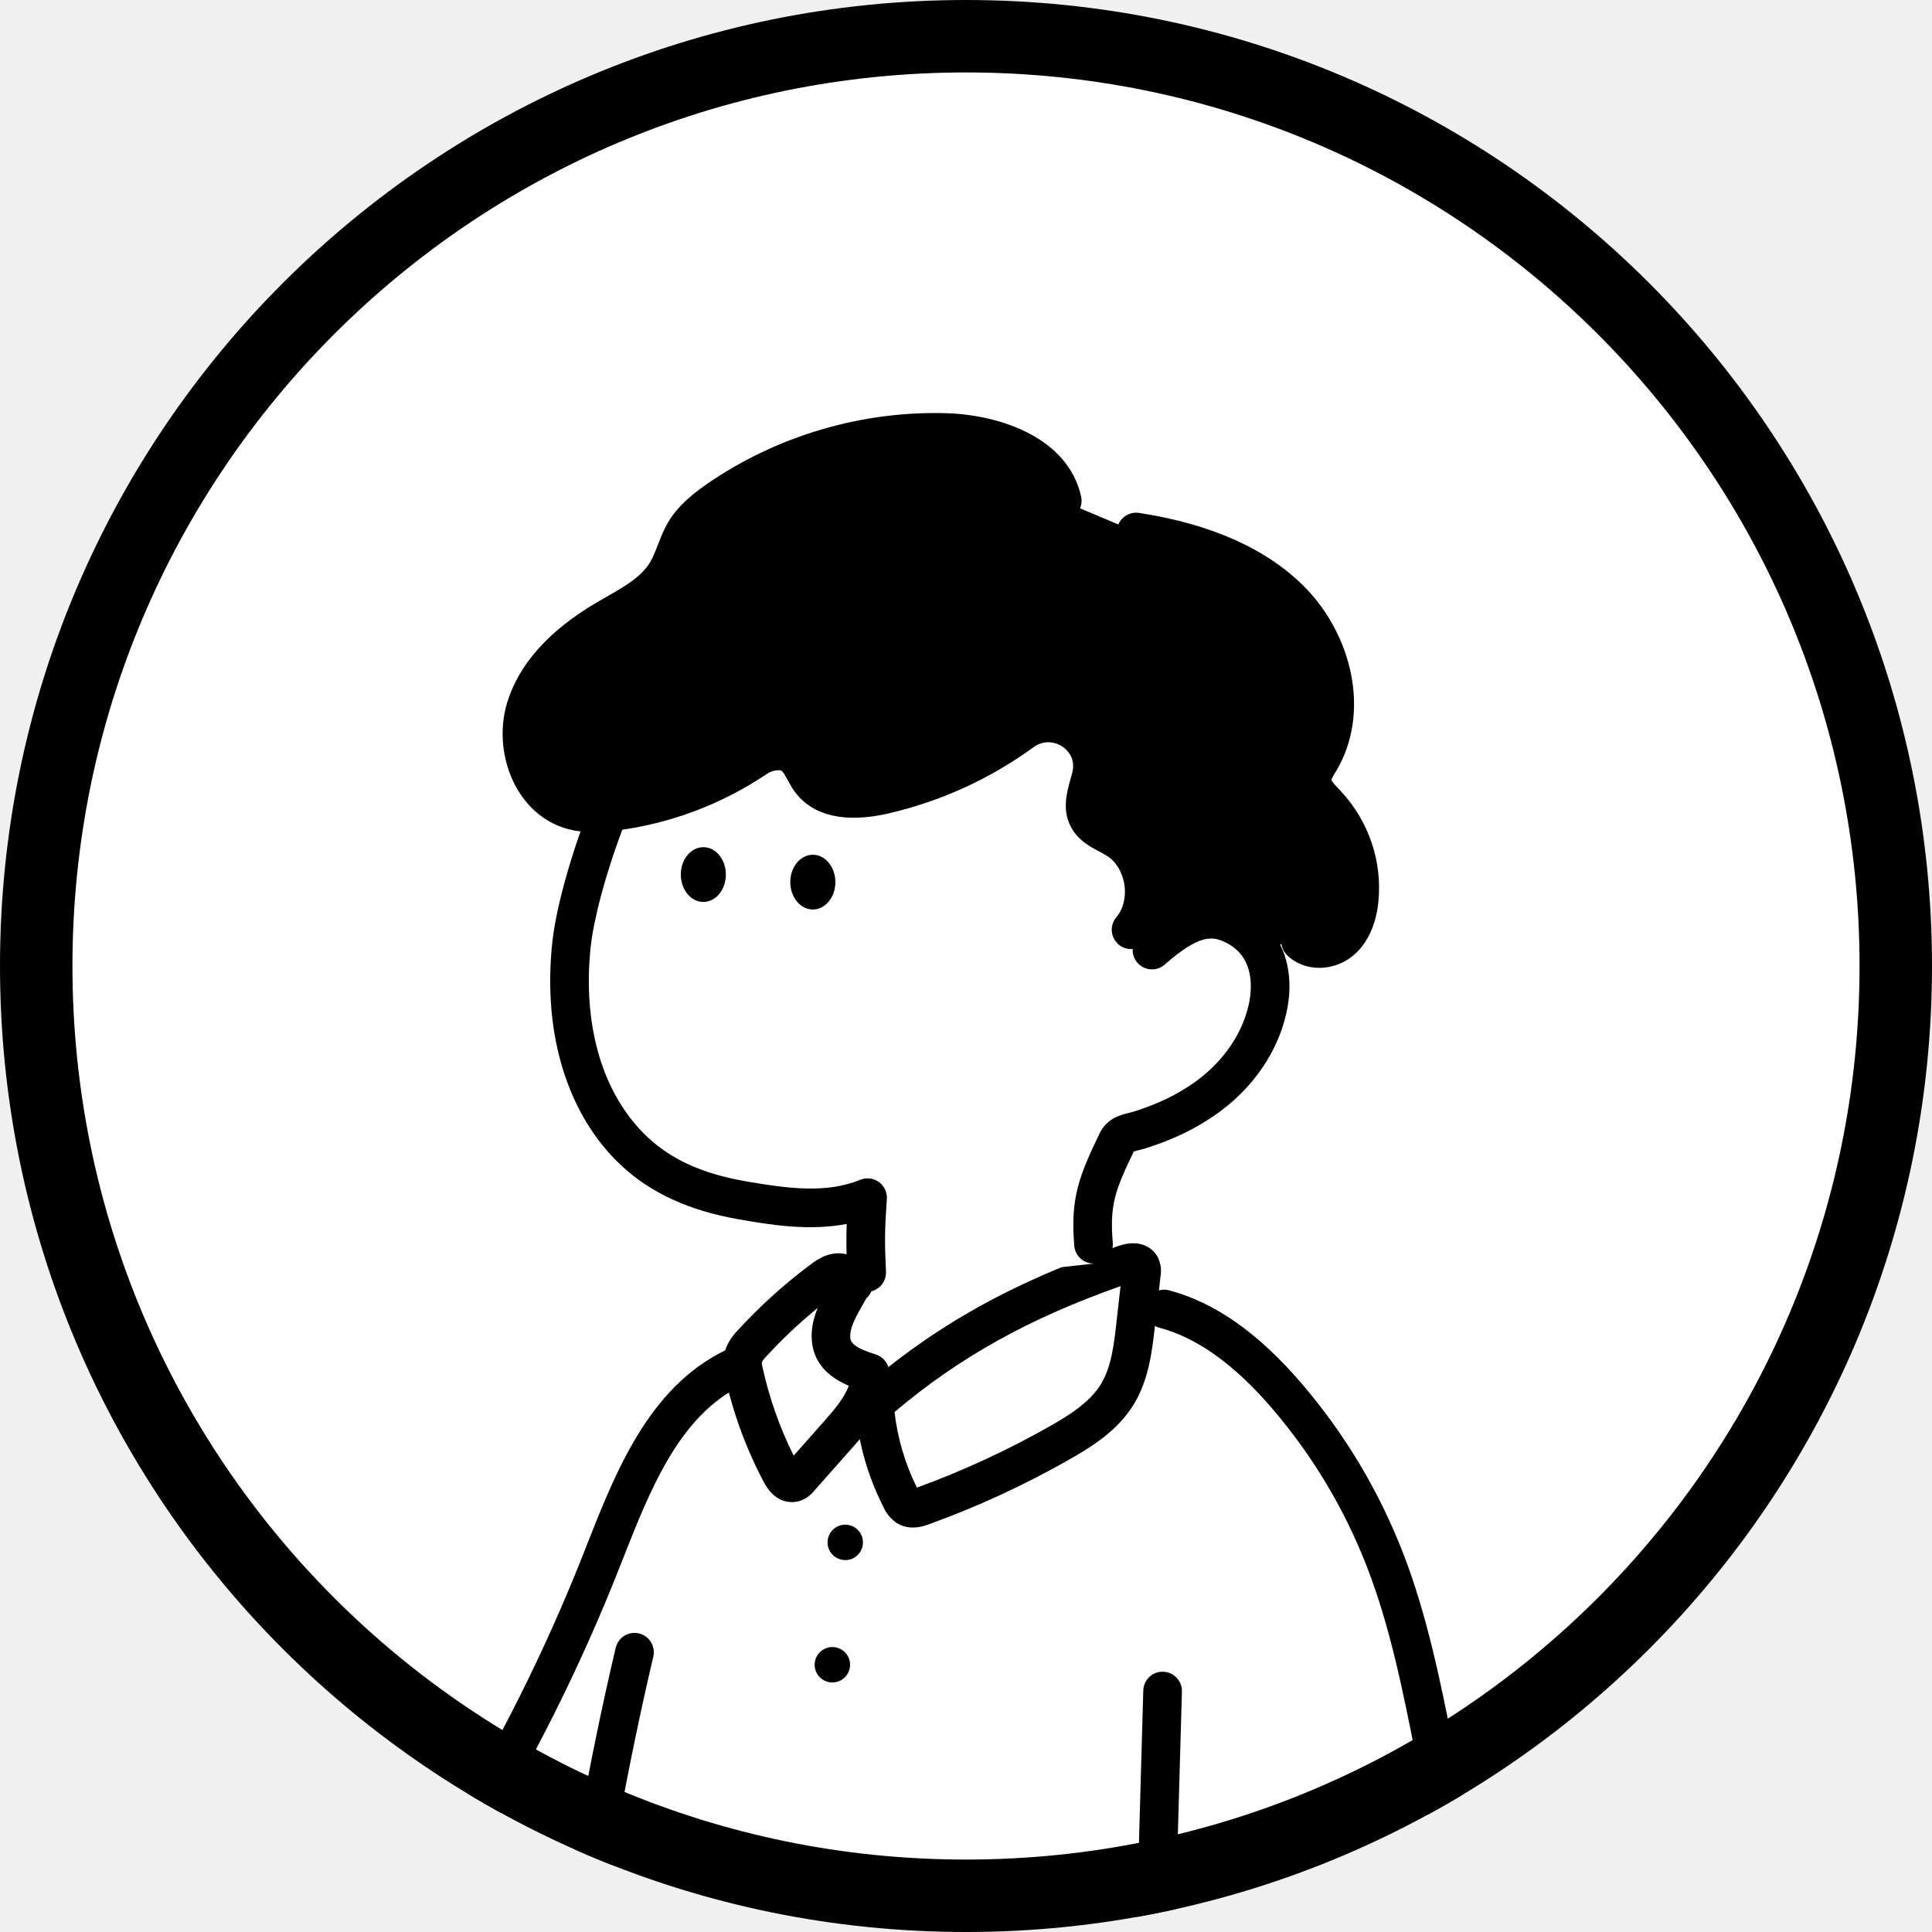
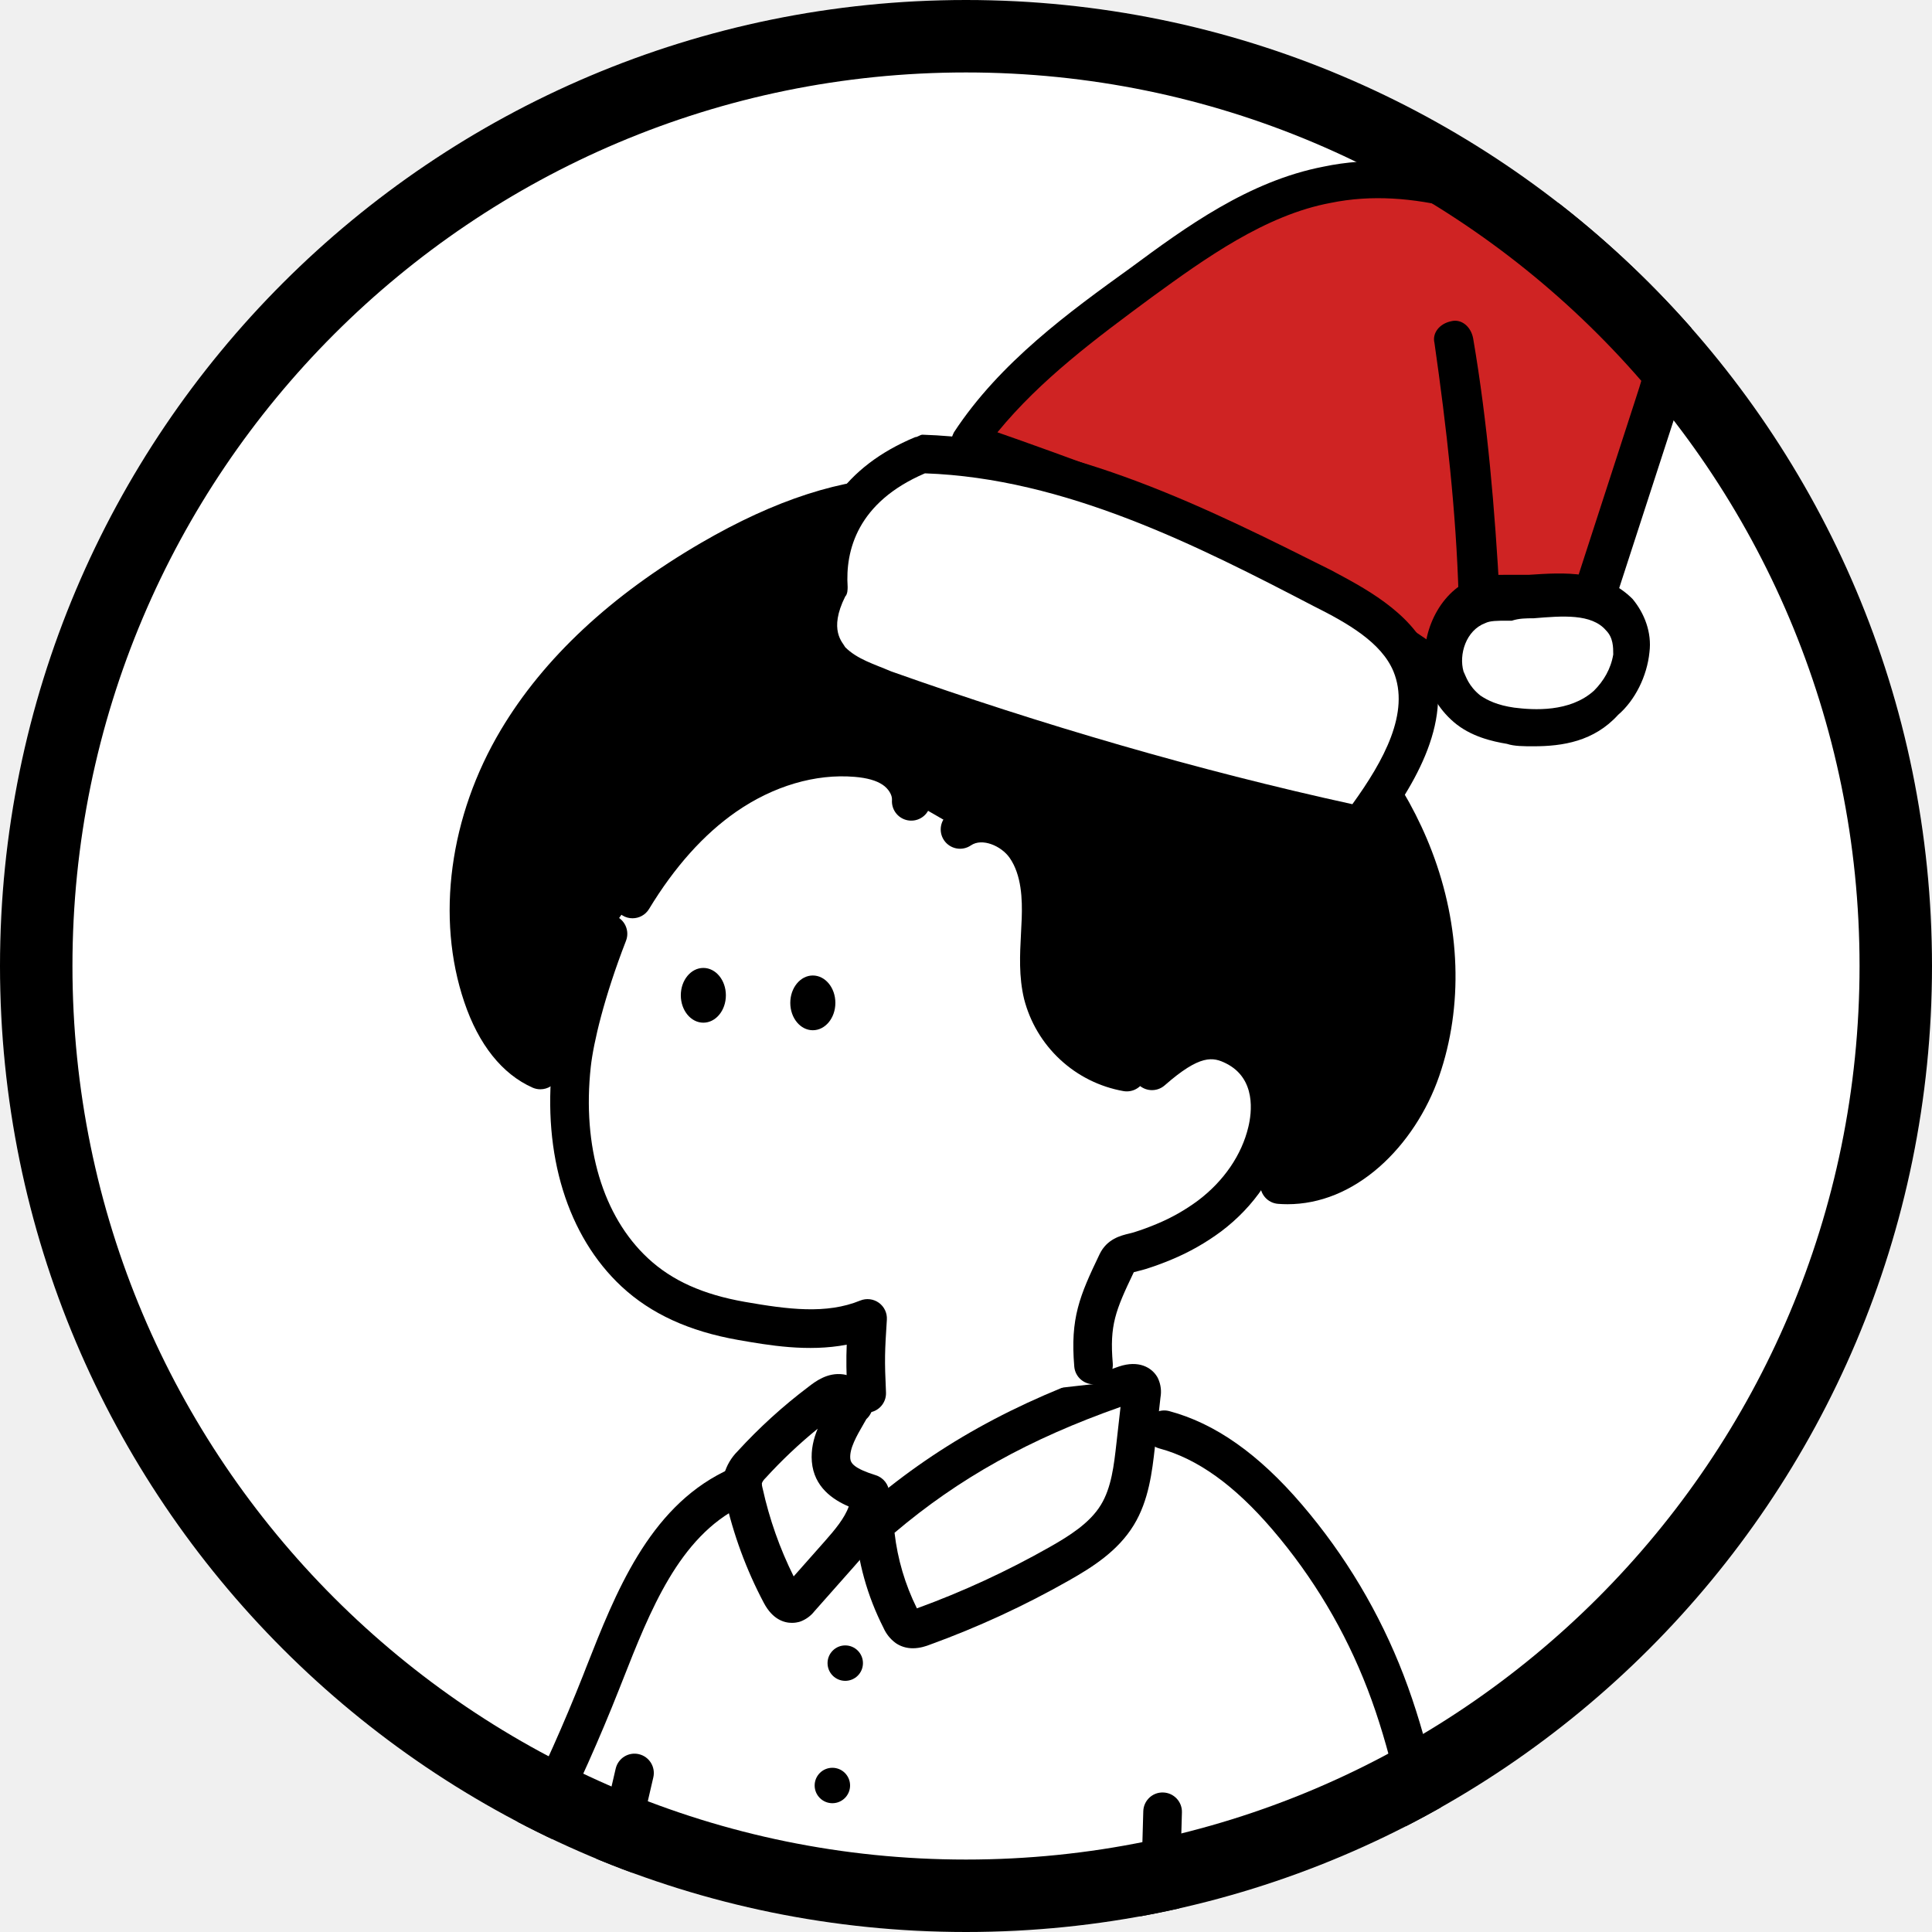
<svg xmlns="http://www.w3.org/2000/svg" width="80" height="80" viewBox="0 0 80 80" fill="none">
-   <mask id="mask0_846_13246" style="mask-type:alpha" maskUnits="userSpaceOnUse" x="0" y="0" width="80" height="80">
+   <mask id="mask0_846_13258" style="mask-type:alpha" maskUnits="userSpaceOnUse" x="0" y="0" width="80" height="80">
    <circle cx="40" cy="40" r="40" fill="white" />
  </mask>
-   <g mask="url(#mask0_846_13246)">
+   <g mask="url(#mask0_846_13258)">
    <rect width="80" height="80" fill="white" />
-     <g clip-path="url(#clip0_846_13246)">
-       <path d="M45.249 51C45.369 52.347 45.92 55.389 47.969 54.933L48.189 55.267C48.089 57.356 47.031 58.829 45.372 60.356C43.687 61.883 41.537 62.8 39.269 62.961C37.269 63.108 35.143 62.629 33.647 61.288C32.151 59.947 31.364 58.088 32.355 56.495H32.499C32.949 56.508 33.364 56.272 33.745 56.032C34.231 55.725 34.644 54.348 34.944 53.987C35.344 53.468 36.093 51.621 36.299 51H45.249Z" fill="white" />
-       <path d="M58.977 88.181C61.931 97.325 63.985 104.339 66.684 113.164C66.817 113.615 67.351 115.208 67.104 115.607C66.939 115.873 66.661 116.044 66.391 116.197C64.911 117.039 63.295 117.109 61.625 117.445L55.429 118.679C46.561 120.269 37.661 120.659 28.777 119.16L27.101 118.964L21.368 117.867C20.851 117.768 20.283 117.636 19.98 117.2C19.729 116.843 19.731 116.372 19.749 115.936C19.825 114.203 20.025 112.483 20.225 110.761L21.803 97.161C22.479 91.335 23.156 85.499 24.077 79.708L24.013 79.688C22.463 79.155 20.936 78.563 19.408 77.969C19.197 77.909 19.008 77.792 18.859 77.632C18.559 77.245 18.816 76.691 19.073 76.273C21.345 72.58 23.288 68.695 24.881 64.661C26.097 61.581 27.367 58.116 30.335 56.648L36.537 57.356L48.208 54.2C50.249 54.747 51.924 56.211 53.299 57.817C55.036 59.848 56.413 62.161 57.373 64.656C59.497 70.18 59.499 76.407 62.06 81.743C60.845 82.103 59.612 82.392 58.365 82.612L58.977 88.181Z" fill="white" />
-       <path d="M36.207 58.132C36.307 59.504 36.681 60.841 37.307 62.067C37.36 62.195 37.447 62.305 37.557 62.388C37.753 62.508 38.008 62.435 38.224 62.356C40.175 61.648 42.063 60.776 43.867 59.751C44.787 59.228 45.717 58.633 46.267 57.731C46.787 56.879 46.911 55.852 47.023 54.861L47.261 52.745C47.284 52.637 47.273 52.525 47.229 52.425C47.112 52.223 46.809 52.269 46.588 52.344C43.013 53.559 39.577 55.191 36.207 58.132Z" fill="white" />
-       <path d="M35.067 53.12C34.679 53.829 34.279 54.595 34.348 55.4C34.417 56.205 35.179 57 35.959 56.789C36.004 57.745 35.329 58.565 34.695 59.281L33.044 61.148C32.983 61.231 32.9 61.295 32.804 61.332C32.575 61.397 32.383 61.155 32.271 60.943C31.572 59.624 31.055 58.217 30.733 56.76C30.66 56.557 30.652 56.337 30.708 56.129C30.765 55.921 30.884 55.736 31.051 55.599C31.899 54.633 32.885 53.797 33.899 53.007C34.145 52.813 34.432 52.607 34.741 52.647C35.051 52.687 35.3 53.104 35.067 53.12Z" fill="white" />
-       <path d="M20.231 110.767C20.031 112.488 19.831 114.211 19.755 115.941L19.655 116.287C18.629 116.103 17.501 115.799 16.957 114.911C16.073 113.468 17.291 111.515 16.691 109.932C16.275 108.824 14.996 107.852 15.429 106.751C15.791 105.833 17.052 105.727 17.793 105.077C18.535 104.428 18.652 103.372 18.733 102.411L20.719 78.775L20.773 78.508C21.848 78.921 22.925 79.325 24.015 79.699L24.076 79.735C23.156 85.521 22.476 91.352 21.809 97.172" fill="white" />
-       <path d="M52.517 83.932C50.904 83.932 49.285 83.819 47.665 83.591C47.261 83.533 46.965 83.183 46.977 82.776L47.341 70C47.353 69.559 47.721 69.207 48.164 69.223C48.605 69.235 48.953 69.604 48.941 70.045L48.597 82.099C52.756 82.595 56.904 82.301 60.949 81.225C59.771 78.453 59.179 75.481 58.604 72.597C58.093 70.032 57.565 67.381 56.628 64.945C55.699 62.529 54.375 60.307 52.692 58.34C51.117 56.5 49.583 55.399 48.003 54.976C47.576 54.861 47.323 54.423 47.437 53.996C47.552 53.569 47.991 53.316 48.417 53.431C50.32 53.94 52.117 55.207 53.909 57.301C55.711 59.407 57.128 61.787 58.123 64.373C59.108 66.937 59.651 69.657 60.175 72.288C60.819 75.519 61.425 78.571 62.784 81.401C62.885 81.613 62.889 81.857 62.793 82.072C62.697 82.287 62.513 82.448 62.289 82.515C59.083 83.456 55.812 83.932 52.517 83.932Z" fill="black" />
-       <path d="M24.019 80.497C23.932 80.497 23.845 80.483 23.759 80.453C22.204 79.92 20.655 79.319 19.156 78.736L19.153 78.735C18.819 78.631 18.516 78.441 18.277 78.184C18.261 78.167 18.247 78.149 18.232 78.131C17.776 77.543 17.832 76.78 18.397 75.861C20.637 72.219 22.571 68.353 24.143 64.375L24.281 64.021C25.487 60.957 26.853 57.485 29.985 55.937C30.381 55.741 30.861 55.904 31.057 56.3C31.253 56.696 31.091 57.176 30.695 57.372C28.117 58.645 26.924 61.676 25.771 64.607L25.631 64.961C24.025 69.027 22.049 72.976 19.76 76.699C19.608 76.945 19.556 77.091 19.539 77.165C19.568 77.183 19.6 77.197 19.635 77.207C19.659 77.213 19.681 77.221 19.704 77.229L19.736 77.241C21.22 77.817 22.755 78.413 24.279 78.936C24.696 79.08 24.919 79.535 24.776 79.952C24.661 80.289 24.351 80.497 24.019 80.497Z" fill="black" />
-       <path d="M26.023 119.565C25.973 119.565 25.923 119.56 25.872 119.551L21.223 118.661C20.697 118.556 19.832 118.381 19.331 117.669C18.939 117.111 18.931 116.468 18.955 115.911C19.032 114.148 19.237 112.384 19.435 110.679L21.051 96.744C22.149 87.34 23.284 77.615 25.495 68.232C25.596 67.803 26.025 67.535 26.457 67.637C26.887 67.739 27.153 68.169 27.052 68.6C24.863 77.893 23.733 87.572 22.64 96.932L21.024 110.865C20.829 112.544 20.628 114.279 20.552 115.983C20.543 116.195 20.525 116.592 20.639 116.752C20.772 116.941 21.247 117.037 21.529 117.093L26.171 117.981C26.604 118.064 26.889 118.484 26.805 118.917C26.735 119.299 26.4 119.565 26.023 119.565Z" fill="black" />
-       <path d="M19.66 117.083C19.613 117.083 19.565 117.079 19.517 117.069C18.312 116.853 16.985 116.477 16.279 115.324C15.653 114.307 15.812 113.172 15.952 112.172C16.055 111.443 16.151 110.753 15.945 110.209C15.835 109.912 15.62 109.596 15.395 109.26C14.885 108.504 14.252 107.564 14.688 106.453C15.029 105.592 15.821 105.224 16.456 104.928C16.775 104.78 17.075 104.64 17.271 104.469C17.757 104.045 17.864 103.22 17.939 102.339L19.924 78.703C19.961 78.263 20.351 77.936 20.788 77.972C21.228 78.009 21.555 78.396 21.519 78.836L19.533 102.472C19.435 103.645 19.26 104.859 18.321 105.675C17.955 105.993 17.517 106.197 17.131 106.377C16.675 106.589 16.281 106.772 16.176 107.04C16.056 107.344 16.303 107.744 16.721 108.365C16.989 108.763 17.265 109.173 17.443 109.645C17.791 110.571 17.655 111.539 17.536 112.392C17.419 113.232 17.317 113.957 17.641 114.485C18.019 115.1 18.943 115.34 19.799 115.493C20.233 115.571 20.523 115.987 20.445 116.421C20.377 116.811 20.04 117.083 19.66 117.083Z" fill="black" />
-       <path d="M37.8 63.251C37.591 63.251 37.361 63.205 37.14 63.069C37.12 63.057 37.101 63.044 37.083 63.031C36.864 62.869 36.692 62.653 36.583 62.405C35.912 61.085 35.517 59.667 35.409 58.189C35.391 57.939 35.492 57.693 35.681 57.528C38.697 54.896 41.983 53.063 46.332 51.585C47.157 51.307 47.695 51.629 47.923 52.023C47.937 52.049 47.951 52.076 47.963 52.103C48.068 52.344 48.099 52.605 48.053 52.864L47.819 54.949C47.709 55.92 47.572 57.127 46.951 58.145C46.288 59.235 45.216 59.903 44.263 60.444C42.424 61.489 40.485 62.384 38.497 63.105C38.365 63.156 38.104 63.251 37.8 63.251ZM37.041 58.469C37.167 59.56 37.477 60.611 37.967 61.599C39.864 60.909 41.716 60.053 43.472 59.056C44.251 58.613 45.12 58.079 45.584 57.316C46.023 56.599 46.127 55.671 46.228 54.773L46.399 53.257C42.625 54.584 39.707 56.209 37.041 58.469Z" fill="black" />
-       <path d="M32.792 62.199C32.471 62.199 31.993 62.061 31.629 61.373C30.9 59.997 30.36 58.528 30.023 57.007C29.945 56.723 29.927 56.432 29.967 56.141C29.972 56.104 29.98 56.068 29.989 56.032C30.089 55.679 30.28 55.356 30.539 55.097C31.432 54.12 32.42 53.221 33.477 52.425C33.752 52.212 34.256 51.821 34.913 51.909C35.431 51.979 36.171 52.499 36.149 53.159C36.141 53.399 36.04 53.611 35.876 53.76C35.837 53.827 35.799 53.893 35.76 53.961C35.472 54.46 35.173 54.976 35.208 55.393C35.224 55.587 35.364 55.805 36.261 56.085C36.583 56.185 36.807 56.476 36.823 56.812C36.884 58.149 35.929 59.228 35.359 59.872L33.725 61.717C33.579 61.904 33.384 62.049 33.163 62.136C33.137 62.145 33.112 62.155 33.087 62.161C33.027 62.176 32.923 62.199 32.792 62.199ZM31.548 56.416C31.545 56.476 31.553 56.535 31.569 56.593C31.573 56.609 31.577 56.625 31.581 56.641C31.859 57.901 32.289 59.121 32.864 60.275L34.163 58.808C34.573 58.344 34.976 57.86 35.145 57.381C34.489 57.1 33.705 56.576 33.617 55.525C33.576 55.031 33.685 54.577 33.859 54.16C33.093 54.783 32.373 55.463 31.709 56.191C31.699 56.203 31.688 56.213 31.676 56.225C31.62 56.28 31.576 56.345 31.548 56.416Z" fill="black" />
-       <path d="M35 64.6C35.405 64.6 35.733 64.272 35.733 63.867C35.733 63.462 35.405 63.133 35 63.133C34.595 63.133 34.267 63.462 34.267 63.867C34.267 64.272 34.595 64.6 35 64.6Z" fill="black" />
-       <path d="M34.467 69.667C34.872 69.667 35.2 69.338 35.2 68.933C35.2 68.528 34.872 68.2 34.467 68.2C34.062 68.2 33.733 68.528 33.733 68.933C33.733 69.338 34.062 69.667 34.467 69.667Z" fill="black" />
-       <path d="M46.834 38.499C47.758 37.411 47.472 35.527 46.267 34.765C45.834 34.491 45.288 34.32 45.052 33.867C44.785 33.367 45.026 32.768 45.166 32.221C45.166 32.204 45.176 32.185 45.181 32.168C45.581 30.52 43.697 29.297 42.325 30.295C40.612 31.54 38.665 32.428 36.601 32.907C35.535 33.152 34.224 33.2 33.565 32.328C33.176 31.811 33.083 31.029 32.099 31.103C31.812 31.127 31.536 31.227 31.299 31.391C29.537 32.579 27.523 33.335 25.415 33.6C24.825 33.673 24.215 33.707 23.645 33.537C22.011 33.051 21.268 30.969 21.761 29.337C22.255 27.705 23.648 26.499 25.12 25.635C26.032 25.101 27.048 24.611 27.597 23.705C27.92 23.172 28.047 22.537 28.37 22.005C28.695 21.473 29.201 21.072 29.717 20.709C32.497 18.785 35.821 17.807 39.2 17.915C41.2 17.984 43.55 18.788 43.983 20.737L47.049 22.029C49.409 22.392 51.809 23.187 53.48 24.893C55.151 26.6 55.88 29.388 54.68 31.453C54.523 31.72 54.328 32.003 54.336 32.317C54.346 32.717 54.681 33.032 54.959 33.328C55.444 33.853 55.813 34.475 56.041 35.152C56.269 35.829 56.352 36.547 56.284 37.259C56.221 37.877 56.017 38.517 55.553 38.927C55.089 39.336 54.298 39.42 53.86 38.98L47.206 40L46.834 38.499Z" fill="black" />
-       <path d="M25.175 33.669C24.315 35.881 23.797 37.879 23.667 39.088C23.337 42.133 23.952 45.517 26.281 47.687C27.523 48.841 29.06 49.409 30.704 49.699C32.419 50.001 34.259 50.277 35.923 49.597C35.835 50.985 35.821 51.976 35.885 53.365L45.285 52.323C45.133 50.497 45.472 48.932 46.267 47.281C46.447 46.908 46.833 46.912 47.216 46.791C47.556 46.684 47.889 46.561 48.219 46.423C48.887 46.145 49.517 45.787 50.099 45.356C51.248 44.488 52.144 43.269 52.48 41.856C52.785 40.575 52.571 39.049 51.147 38.328C50.143 37.821 49.243 38.001 47.713 39.345L46.847 38.503C47.771 37.415 47.484 35.531 46.279 34.769C45.847 34.495 45.3 34.324 45.064 33.871C44.797 33.371 45.039 32.772 45.179 32.225C45.179 32.208 45.188 32.189 45.193 32.172C45.593 30.524 43.709 29.301 42.337 30.299C40.624 31.544 38.677 32.432 36.613 32.911C35.547 33.156 34.236 33.204 33.577 32.332C33.188 31.815 33.095 31.033 32.111 31.107C31.824 31.131 31.548 31.231 31.311 31.395C29.545 32.583 27.525 33.337 25.415 33.6" fill="white" />
-       <path d="M54.629 40.077C54.129 40.077 53.644 39.9 53.289 39.545C52.977 39.232 52.979 38.725 53.291 38.413C53.604 38.101 54.111 38.103 54.423 38.415C54.523 38.515 54.836 38.489 55.02 38.327C55.267 38.109 55.431 37.701 55.484 37.177C55.541 36.577 55.473 35.981 55.279 35.407C55.085 34.832 54.779 34.316 54.367 33.871L54.299 33.799C53.983 33.465 53.549 33.009 53.532 32.339C53.519 31.825 53.76 31.424 53.936 31.131L53.987 31.047C55.048 29.219 54.223 26.799 52.904 25.453C51.593 24.115 49.581 23.229 46.924 22.82C46.487 22.753 46.188 22.344 46.255 21.908C46.321 21.472 46.731 21.172 47.167 21.239C50.175 21.701 52.489 22.743 54.048 24.333C54.993 25.299 55.664 26.557 55.936 27.877C56.231 29.305 56.029 30.717 55.368 31.856L55.308 31.956C55.247 32.057 55.145 32.225 55.133 32.295C55.161 32.384 55.348 32.58 55.46 32.699L55.539 32.781C56.108 33.397 56.529 34.107 56.796 34.896C57.063 35.685 57.156 36.505 57.077 37.335C56.981 38.279 56.637 39.035 56.08 39.527C55.663 39.893 55.139 40.077 54.629 40.077Z" fill="black" />
-       <path d="M46.835 39.299C46.652 39.299 46.468 39.236 46.317 39.108C45.98 38.821 45.94 38.317 46.225 37.98C46.512 37.643 46.636 37.137 46.559 36.628C46.481 36.12 46.212 35.676 45.84 35.441C45.748 35.383 45.64 35.325 45.525 35.264C45.127 35.052 44.629 34.787 44.343 34.236C43.969 33.536 44.176 32.799 44.328 32.259C44.347 32.192 44.365 32.125 44.383 32.06C44.391 32.017 44.401 31.979 44.412 31.947C44.543 31.339 44.125 31.004 43.992 30.915C43.7 30.719 43.233 30.624 42.797 30.94C40.987 32.256 38.964 33.179 36.784 33.684C35.004 34.093 33.671 33.791 32.929 32.808C32.797 32.633 32.7 32.455 32.615 32.297C32.388 31.881 32.38 31.881 32.16 31.899C32.02 31.911 31.879 31.961 31.757 32.045C29.892 33.303 27.737 34.112 25.517 34.391C24.891 34.469 24.152 34.519 23.42 34.301C22.555 34.044 21.82 33.423 21.351 32.553C20.791 31.513 20.659 30.224 20.997 29.103C21.48 27.507 22.731 26.107 24.717 24.941C24.84 24.869 24.963 24.8 25.087 24.729C25.837 24.301 26.545 23.897 26.916 23.287C27.04 23.083 27.136 22.832 27.239 22.567C27.363 22.245 27.491 21.913 27.691 21.585C28.093 20.923 28.684 20.456 29.26 20.051C32.165 18.04 35.703 16.999 39.228 17.111C41.448 17.188 44.229 18.137 44.767 20.56C44.863 20.992 44.591 21.419 44.159 21.515C43.728 21.609 43.3 21.339 43.204 20.907C42.887 19.475 40.952 18.772 39.175 18.711C35.992 18.607 32.795 19.551 30.175 21.364C29.744 21.667 29.307 22.007 29.056 22.419C28.931 22.624 28.833 22.876 28.731 23.143C28.608 23.461 28.481 23.791 28.284 24.116C27.699 25.081 26.732 25.633 25.879 26.119C25.76 26.187 25.643 26.253 25.525 26.321C23.899 27.276 22.891 28.368 22.528 29.565C22.313 30.277 22.401 31.131 22.759 31.793C22.947 32.141 23.292 32.593 23.875 32.767C24.324 32.9 24.856 32.86 25.317 32.803C27.289 32.555 29.204 31.836 30.853 30.724C31.196 30.487 31.607 30.339 32.033 30.303C33.299 30.207 33.768 31.069 34.02 31.532C34.085 31.652 34.147 31.765 34.207 31.844C34.665 32.452 35.911 32.243 36.424 32.124C38.393 31.668 40.221 30.833 41.857 29.644C42.765 28.984 43.953 28.96 44.884 29.583C45.799 30.195 46.221 31.283 45.961 32.352C45.957 32.368 45.953 32.383 45.948 32.399L45.947 32.401C45.945 32.405 45.944 32.411 45.944 32.415C45.921 32.504 45.896 32.595 45.871 32.687C45.788 32.98 45.687 33.345 45.761 33.485C45.823 33.604 46.056 33.728 46.281 33.848C46.417 33.92 46.557 33.995 46.7 34.085C47.468 34.571 47.995 35.408 48.144 36.381C48.293 37.357 48.04 38.316 47.449 39.011C47.287 39.203 47.061 39.299 46.835 39.299Z" fill="black" />
-       <path d="M45.279 52.319C44.868 52.319 44.517 52.004 44.483 51.585C44.313 49.577 44.704 48.659 45.533 46.931C45.837 46.3 46.412 46.161 46.756 46.079C46.831 46.06 46.901 46.044 46.963 46.024C47.28 45.924 47.593 45.809 47.896 45.681C48.508 45.428 49.083 45.101 49.611 44.709C50.675 43.905 51.416 42.824 51.691 41.667C51.832 41.084 52.024 39.668 50.775 39.037C50.229 38.761 49.695 38.653 48.229 39.941C47.897 40.233 47.392 40.2 47.1 39.868C46.808 39.536 46.841 39.031 47.173 38.739C49.277 36.889 50.493 37.103 51.495 37.608C53.047 38.392 53.717 40.089 53.245 42.039C52.885 43.553 51.935 44.957 50.569 45.988C49.932 46.461 49.241 46.853 48.513 47.155C48.168 47.3 47.807 47.433 47.443 47.547C47.332 47.581 47.225 47.608 47.132 47.631C47.073 47.645 46.997 47.663 46.948 47.679C46.181 49.279 45.944 49.88 46.077 51.448C46.115 51.888 45.788 52.275 45.348 52.312C45.324 52.317 45.301 52.319 45.279 52.319Z" fill="black" />
-       <path d="M35.885 53.499C35.46 53.499 35.107 53.164 35.087 52.735C35.044 51.796 35.035 51.324 35.061 50.68C33.459 50.989 31.827 50.705 30.568 50.485C28.535 50.127 26.955 49.403 25.737 48.271C23.5 46.187 22.456 42.808 22.872 38.999C23.028 37.587 23.609 35.485 24.429 33.377C24.589 32.965 25.053 32.761 25.465 32.921C25.877 33.081 26.081 33.545 25.921 33.957C25.012 36.296 24.572 38.185 24.463 39.173C24.101 42.473 24.963 45.363 26.828 47.099C27.825 48.027 29.101 48.601 30.844 48.908C32.625 49.219 34.216 49.428 35.621 48.853C35.876 48.749 36.167 48.784 36.391 48.944C36.615 49.105 36.74 49.369 36.723 49.644C36.637 50.985 36.623 51.281 36.687 52.657C36.707 53.099 36.365 53.473 35.924 53.493C35.909 53.499 35.897 53.499 35.885 53.499Z" fill="black" />
-       <path d="M29.124 37.347C29.64 37.347 30.057 36.839 30.057 36.213C30.057 35.587 29.64 35.08 29.124 35.08C28.608 35.08 28.191 35.587 28.191 36.213C28.191 36.839 28.608 37.347 29.124 37.347Z" fill="black" />
-       <path d="M33.657 37.66C34.173 37.66 34.591 37.153 34.591 36.527C34.591 35.901 34.173 35.393 33.657 35.393C33.142 35.393 32.724 35.901 32.724 36.527C32.724 37.153 33.142 37.66 33.657 37.66Z" fill="black" />
+     <g clip-path="url(#clip0_846_13258)">
+       <path d="M45.249 56C45.369 57.347 45.92 60.389 47.969 59.933L48.189 60.267C48.089 62.356 47.031 63.829 45.372 65.356C43.687 66.883 41.537 67.8 39.269 67.961C37.269 68.108 35.143 67.629 33.647 66.288C32.151 64.947 31.364 63.088 32.355 61.495H32.499C32.949 61.508 33.364 61.272 33.745 61.032C34.231 60.725 34.644 59.348 34.944 58.987C35.344 58.468 36.093 56.621 36.299 56H45.249Z" fill="white" />
+       <path d="M58.977 93.181C61.931 102.325 63.985 109.339 66.684 118.164C66.817 118.615 67.351 120.208 67.104 120.607C66.939 120.873 66.661 121.044 66.391 121.197C64.911 122.039 63.295 122.109 61.625 122.445L55.429 123.679C46.561 125.269 37.661 125.659 28.777 124.16L27.101 123.964L21.368 122.867C20.851 122.768 20.283 122.636 19.98 122.2C19.729 121.843 19.731 121.372 19.749 120.936C19.825 119.203 20.025 117.483 20.225 115.761L21.803 102.161C22.479 96.335 23.156 90.499 24.077 84.708L24.013 84.688C22.463 84.155 20.936 83.563 19.408 82.969C19.197 82.909 19.008 82.792 18.859 82.632C18.559 82.245 18.816 81.691 19.073 81.273C21.345 77.58 23.288 73.695 24.881 69.661C26.097 66.581 27.367 63.116 30.335 61.648L36.537 62.356L48.208 59.2C50.249 59.747 51.924 61.211 53.299 62.817C55.036 64.848 56.413 67.161 57.373 69.656C59.497 75.18 59.499 81.407 62.06 86.743C60.845 87.103 59.612 87.392 58.365 87.612L58.977 93.181Z" fill="white" />
+       <path d="M36.207 63.132C36.307 64.504 36.681 65.841 37.307 67.067C37.36 67.195 37.447 67.305 37.557 67.388C37.753 67.508 38.008 67.435 38.224 67.356C40.175 66.648 42.063 65.776 43.867 64.751C44.787 64.228 45.717 63.633 46.267 62.731C46.787 61.879 46.911 60.852 47.023 59.861L47.261 57.745C47.284 57.637 47.273 57.525 47.229 57.425C47.112 57.223 46.809 57.269 46.588 57.344C43.013 58.559 39.577 60.191 36.207 63.132Z" fill="white" />
+       <path d="M35.067 58.12C34.679 58.829 34.279 59.595 34.348 60.4C34.417 61.205 35.179 62 35.959 61.789C36.004 62.745 35.329 63.565 34.695 64.281L33.044 66.148C32.983 66.231 32.9 66.295 32.804 66.332C32.575 66.397 32.383 66.155 32.271 65.943C31.572 64.624 31.055 63.217 30.733 61.76C30.66 61.557 30.652 61.337 30.708 61.129C30.765 60.921 30.884 60.736 31.051 60.599C31.899 59.633 32.885 58.797 33.899 58.007C34.145 57.813 34.432 57.607 34.741 57.647C35.051 57.687 35.3 58.104 35.067 58.12Z" fill="white" />
+       <path d="M52.517 88.932C50.904 88.932 49.285 88.819 47.665 88.591C47.261 88.533 46.965 88.183 46.977 87.776L47.341 75C47.353 74.559 47.721 74.207 48.164 74.223C48.605 74.235 48.953 74.604 48.941 75.045L48.597 87.099C52.756 87.595 56.904 87.301 60.949 86.225C59.771 83.453 59.179 80.481 58.604 77.597C58.093 75.032 57.565 72.381 56.628 69.945C55.699 67.529 54.375 65.307 52.692 63.34C51.117 61.5 49.583 60.399 48.003 59.976C47.576 59.861 47.323 59.423 47.437 58.996C47.552 58.569 47.991 58.316 48.417 58.431C50.32 58.94 52.117 60.207 53.909 62.301C55.711 64.407 57.128 66.787 58.123 69.373C59.108 71.937 59.651 74.657 60.175 77.288C60.819 80.519 61.425 83.571 62.784 86.401C62.885 86.613 62.889 86.857 62.793 87.072C62.697 87.287 62.513 87.448 62.289 87.515C59.083 88.456 55.812 88.932 52.517 88.932Z" fill="black" />
+       <path d="M24.019 85.497C23.932 85.497 23.845 85.483 23.759 85.453C22.204 84.92 20.655 84.319 19.156 83.736L19.153 83.735C18.819 83.631 18.516 83.441 18.277 83.184C18.261 83.167 18.247 83.149 18.232 83.131C17.776 82.543 17.832 81.78 18.397 80.861C20.637 77.219 22.571 73.353 24.143 69.375L24.281 69.021C25.487 65.957 26.853 62.485 29.985 60.937C30.381 60.741 30.861 60.904 31.057 61.3C31.253 61.696 31.091 62.176 30.695 62.372C28.117 63.645 26.924 66.676 25.771 69.607L25.631 69.961C24.025 74.027 22.049 77.976 19.76 81.699C19.608 81.945 19.556 82.091 19.539 82.165C19.568 82.183 19.6 82.197 19.635 82.207C19.659 82.213 19.681 82.221 19.704 82.229L19.736 82.241C21.22 82.817 22.755 83.413 24.279 83.936C24.696 84.08 24.919 84.535 24.776 84.952C24.661 85.289 24.351 85.497 24.019 85.497Z" fill="black" />
+       <path d="M26.023 124.565C25.973 124.565 25.923 124.56 25.872 124.551L21.223 123.661C20.697 123.556 19.832 123.381 19.331 122.669C18.939 122.111 18.931 121.468 18.955 120.911C19.032 119.148 19.237 117.384 19.435 115.679L21.051 101.744C22.149 92.34 23.284 82.615 25.495 73.232C25.596 72.803 26.025 72.535 26.457 72.637C26.887 72.739 27.153 73.169 27.052 73.6C24.863 82.893 23.733 92.572 22.64 101.932L21.024 115.865C20.829 117.544 20.628 119.279 20.552 120.983C20.543 121.195 20.525 121.592 20.639 121.752C20.772 121.941 21.247 122.037 21.529 122.093L26.171 122.981C26.604 123.064 26.889 123.484 26.805 123.917C26.735 124.299 26.4 124.565 26.023 124.565Z" fill="black" />
+       <path d="M37.8 68.251C37.591 68.251 37.361 68.205 37.14 68.069C37.12 68.057 37.101 68.044 37.083 68.031C36.864 67.869 36.692 67.653 36.583 67.405C35.912 66.085 35.517 64.667 35.409 63.189C35.391 62.939 35.492 62.693 35.681 62.528C38.697 59.896 41.983 58.063 46.332 56.585C47.157 56.307 47.695 56.629 47.923 57.023C47.937 57.049 47.951 57.076 47.963 57.103C48.068 57.344 48.099 57.605 48.053 57.864L47.819 59.949C47.709 60.92 47.572 62.127 46.951 63.145C46.288 64.235 45.216 64.903 44.263 65.444C42.424 66.489 40.485 67.384 38.497 68.105C38.365 68.156 38.104 68.251 37.8 68.251ZM37.041 63.469C37.167 64.56 37.477 65.611 37.967 66.599C39.864 65.909 41.716 65.053 43.472 64.056C44.251 63.613 45.12 63.079 45.584 62.316C46.023 61.599 46.127 60.671 46.228 59.773L46.399 58.257C42.625 59.584 39.707 61.209 37.041 63.469Z" fill="black" />
+       <path d="M32.792 67.199C32.471 67.199 31.993 67.061 31.629 66.373C30.9 64.997 30.36 63.528 30.023 62.007C29.945 61.723 29.927 61.432 29.967 61.141C29.972 61.104 29.98 61.068 29.989 61.032C30.089 60.679 30.28 60.356 30.539 60.097C31.432 59.12 32.42 58.221 33.477 57.425C33.752 57.212 34.256 56.821 34.913 56.909C35.431 56.979 36.171 57.499 36.149 58.159C36.141 58.399 36.04 58.611 35.876 58.76C35.837 58.827 35.799 58.893 35.76 58.961C35.472 59.46 35.173 59.976 35.208 60.393C35.224 60.587 35.364 60.805 36.261 61.085C36.583 61.185 36.807 61.476 36.823 61.812C36.884 63.149 35.929 64.228 35.359 64.872L33.725 66.717C33.579 66.904 33.384 67.049 33.163 67.136C33.137 67.145 33.112 67.155 33.087 67.161C33.027 67.176 32.923 67.199 32.792 67.199ZM31.548 61.416C31.545 61.476 31.553 61.535 31.569 61.593C31.573 61.609 31.577 61.625 31.581 61.641C31.859 62.901 32.289 64.121 32.864 65.275L34.163 63.808C34.573 63.344 34.976 62.86 35.145 62.381C34.489 62.1 33.705 61.576 33.617 60.525C33.576 60.031 33.685 59.577 33.859 59.16C33.093 59.783 32.373 60.463 31.709 61.191C31.699 61.203 31.688 61.213 31.676 61.225C31.62 61.28 31.576 61.345 31.548 61.416Z" fill="black" />
+       <path d="M35 69.6C35.405 69.6 35.733 69.272 35.733 68.867C35.733 68.462 35.405 68.133 35 68.133C34.595 68.133 34.267 68.462 34.267 68.867C34.267 69.272 34.595 69.6 35 69.6Z" fill="black" />
+       <path d="M34.467 74.667C34.872 74.667 35.2 74.338 35.2 73.933C35.2 73.528 34.872 73.2 34.467 73.2C34.062 73.2 33.733 73.528 33.733 73.933C33.733 74.338 34.062 74.667 34.467 74.667Z" fill="black" />
+       <path d="M22.376 44.312C21.157 43.763 20.409 42.505 19.983 41.245C18.804 37.756 19.548 33.799 21.433 30.635C23.319 27.471 26.245 25.035 29.433 23.18C31.901 21.744 34.633 20.605 37.491 20.563C40.348 20.52 43.339 21.74 44.852 24.163L46.744 25.829C49.144 25.463 51.481 26.797 53.324 28.379C55.591 30.32 57.48 32.747 58.547 35.533C59.613 38.32 59.815 41.476 58.844 44.297C57.961 46.859 55.691 49.265 52.989 49.057" fill="black" />
+       <path d="M35.885 58.365C35.821 56.976 35.835 55.985 35.923 54.597C34.259 55.277 32.419 54.997 30.704 54.699C29.06 54.409 27.523 53.841 26.281 52.687C23.952 50.517 23.333 47.133 23.667 44.088C23.8 42.879 24.315 40.881 25.175 38.669L26.196 37.219C27.196 35.573 28.448 34.053 30.029 32.952C31.611 31.851 33.545 31.203 35.463 31.364C35.996 31.409 36.547 31.523 36.995 31.823C37.443 32.123 37.776 32.637 37.737 33.175L39.753 34.337C40.611 33.752 41.872 34.204 42.467 35.061C43.061 35.919 43.143 37.017 43.107 38.056C43.071 39.095 42.937 40.151 43.18 41.16C43.389 41.975 43.828 42.712 44.445 43.284C45.063 43.856 45.831 44.239 46.659 44.385L47.701 44.335C49.231 42.991 50.131 42.811 51.135 43.317C52.564 44.039 52.779 45.564 52.468 46.845C52.132 48.259 51.236 49.477 50.087 50.345C49.507 50.776 48.875 51.135 48.207 51.412C47.879 51.551 47.544 51.673 47.204 51.78C46.821 51.901 46.435 51.897 46.255 52.271C45.463 53.921 45.125 55.488 45.28 57.312" fill="white" />
+       <path d="M46.66 45.192C46.613 45.192 46.567 45.188 46.519 45.18C45.537 45.005 44.632 44.555 43.901 43.877C43.171 43.2 42.653 42.331 42.405 41.365C42.183 40.437 42.231 39.535 42.277 38.66C42.288 38.451 42.3 38.243 42.307 38.035C42.335 37.24 42.303 36.236 41.809 35.524C41.465 35.028 40.672 34.685 40.204 35.005C39.839 35.255 39.341 35.16 39.092 34.796C38.843 34.431 38.937 33.933 39.301 33.684C40.343 32.973 42.127 33.176 43.123 34.613C43.885 35.712 43.941 37.049 43.905 38.092C43.897 38.311 43.887 38.529 43.875 38.748C43.832 39.543 43.792 40.292 43.957 40.981C44.125 41.637 44.483 42.237 44.988 42.707C45.493 43.176 46.119 43.487 46.797 43.608C47.232 43.685 47.523 44.101 47.445 44.536C47.377 44.92 47.04 45.192 46.66 45.192Z" fill="black" />
+       <path d="M26.191 38.024C26.049 38.024 25.907 37.987 25.777 37.908C25.4 37.679 25.279 37.187 25.508 36.809C26.681 34.873 28.047 33.356 29.569 32.3C31.417 31.017 33.533 30.404 35.525 30.572C36.324 30.64 36.931 30.827 37.433 31.163C38.156 31.644 38.587 32.459 38.531 33.239C38.499 33.68 38.117 34.011 37.675 33.979C37.235 33.947 36.903 33.564 36.935 33.123C36.949 32.919 36.787 32.655 36.547 32.495C36.281 32.317 35.903 32.211 35.391 32.168C33.767 32.031 32.023 32.545 30.48 33.616C29.144 34.544 27.931 35.897 26.875 37.64C26.725 37.887 26.461 38.024 26.191 38.024Z" fill="black" />
+       <path d="M53.315 49.864C53.184 49.864 53.055 49.859 52.924 49.849C52.484 49.816 52.153 49.431 52.188 48.991C52.221 48.551 52.607 48.221 53.047 48.255C55.339 48.432 57.315 46.264 58.084 44.032C58.956 41.497 58.853 38.579 57.796 35.815C56.844 33.329 55.117 30.965 52.8 28.981C50.651 27.137 48.653 26.341 46.861 26.615C46.424 26.681 46.016 26.381 45.949 25.945C45.883 25.509 46.183 25.1 46.619 25.033C48.893 24.685 51.323 25.605 53.84 27.767C56.357 29.923 58.243 32.508 59.289 35.243C60.481 38.357 60.591 41.663 59.596 44.553C59.092 46.015 58.215 47.349 57.124 48.312C55.965 49.331 54.656 49.863 53.315 49.864Z" fill="black" />
+       <path d="M22.376 45.105C22.267 45.105 22.157 45.083 22.051 45.036C20.793 44.476 19.817 43.252 19.225 41.493C18.043 38.005 18.611 33.789 20.743 30.217C22.512 27.253 25.3 24.651 29.027 22.481C32.111 20.687 34.873 19.796 37.475 19.756C40.871 19.704 43.963 21.227 45.527 23.732C45.761 24.107 45.647 24.6 45.272 24.835C44.897 25.069 44.404 24.955 44.169 24.58C42.919 22.579 40.303 21.315 37.499 21.356C35.18 21.392 32.672 22.212 29.832 23.865C26.341 25.897 23.745 28.311 22.116 31.039C20.22 34.213 19.705 37.931 20.74 40.983C21.051 41.907 21.643 43.104 22.701 43.576C23.105 43.756 23.287 44.228 23.107 44.632C22.975 44.928 22.681 45.105 22.376 45.105Z" fill="black" />
+       <path d="M45.279 57.319C44.868 57.319 44.517 57.004 44.483 56.585C44.313 54.577 44.704 53.659 45.533 51.931C45.837 51.3 46.412 51.161 46.756 51.079C46.831 51.06 46.901 51.044 46.963 51.024C47.28 50.924 47.593 50.809 47.896 50.681C48.508 50.428 49.083 50.101 49.611 49.709C50.675 48.905 51.416 47.824 51.691 46.667C51.832 46.084 52.024 44.668 50.775 44.037C50.229 43.761 49.695 43.653 48.229 44.941C47.897 45.233 47.392 45.2 47.1 44.868C46.808 44.536 46.841 44.031 47.173 43.739C49.277 41.889 50.493 42.103 51.495 42.608C53.047 43.392 53.717 45.089 53.245 47.039C52.885 48.553 51.935 49.957 50.569 50.988C49.932 51.461 49.241 51.853 48.513 52.155C48.168 52.3 47.807 52.433 47.443 52.547C47.332 52.581 47.225 52.608 47.132 52.631C47.073 52.645 46.997 52.663 46.948 52.679C46.181 54.279 45.944 54.88 46.077 56.448C46.115 56.888 45.788 57.275 45.348 57.312C45.324 57.317 45.301 57.319 45.279 57.319Z" fill="black" />
+       <path d="M35.885 58.499C35.46 58.499 35.107 58.164 35.087 57.735C35.044 56.796 35.035 56.324 35.061 55.68C33.459 55.989 31.827 55.705 30.568 55.485C28.535 55.127 26.955 54.403 25.737 53.271C23.5 51.187 22.456 47.808 22.872 43.999C23.028 42.587 23.609 40.485 24.429 38.377C24.589 37.965 25.053 37.761 25.465 37.921C25.877 38.081 26.081 38.545 25.921 38.957C25.012 41.296 24.572 43.185 24.463 44.173C24.101 47.473 24.963 50.363 26.828 52.099C27.825 53.027 29.101 53.601 30.844 53.908C32.625 54.219 34.216 54.428 35.621 53.853C35.876 53.749 36.167 53.784 36.391 53.944C36.615 54.105 36.74 54.369 36.723 54.644C36.637 55.985 36.623 56.281 36.687 57.657C36.707 58.099 36.365 58.473 35.924 58.493C35.909 58.499 35.897 58.499 35.885 58.499Z" fill="black" />
+       <path d="M29.124 42.347C29.64 42.347 30.057 41.839 30.057 41.213C30.057 40.587 29.64 40.08 29.124 40.08C28.608 40.08 28.191 40.587 28.191 41.213C28.191 41.839 28.608 42.347 29.124 42.347Z" fill="black" />
+       <path d="M33.657 42.66C34.173 42.66 34.591 42.153 34.591 41.527C34.591 40.901 34.173 40.393 33.657 40.393C33.142 40.393 32.724 40.901 32.724 41.527C32.724 42.153 33.142 42.66 33.657 42.66Z" fill="black" />
+       <path d="M40.102 18.3C41.902 15.6 44.602 13.6 47.302 11.7C49.702 10 52.102 8.2 55.002 7.6C58.602 6.9 62.302 8.3 65.702 9.7C66.902 10.2 68.202 10.8 68.802 11.9C69.602 13.3 69.102 15.2 68.602 16.7C67.802 19.3 66.902 21.9 66.102 24.4L59.402 27.5C59.402 27.5 53.402 23.6 51.302 22.6C48.602 21.3 40.102 18.3 40.102 18.3Z" fill="#CF2323" />
+       <path d="M59.401 28.401C59.201 28.401 59.101 28.401 59.001 28.301C58.901 28.301 53.001 24.401 51.001 23.401C48.401 22.101 40.001 19.101 39.901 19.101C39.701 19.001 39.501 18.801 39.401 18.601C39.301 18.401 39.401 18.101 39.501 17.901C41.401 15.001 44.301 12.901 46.801 11.101C49.101 9.401 51.701 7.501 54.801 6.901C58.601 6.101 62.401 7.501 66.001 9.001C67.401 9.601 68.701 10.201 69.501 11.601C70.501 13.301 69.901 15.301 69.401 17.101L66.901 24.801C66.801 25.001 66.701 25.201 66.501 25.301L59.801 28.401C59.601 28.301 59.501 28.401 59.401 28.401ZM41.301 17.901C43.601 18.701 49.401 20.801 51.601 21.901C53.501 22.801 58.101 25.801 59.401 26.701L65.301 24.001L67.701 16.601C68.201 15.101 68.601 13.601 68.001 12.401C67.501 11.501 66.401 11.001 65.301 10.501C62.001 9.001 58.501 7.701 55.101 8.401C52.401 8.901 49.901 10.701 47.701 12.301C45.401 14.001 43.101 15.701 41.301 17.901Z" fill="black" />
+       <path d="M34.3 24.401C34.2 22.201 35.2 20.001 38.2 18.801C44.099 19.001 49.499 21.701 54.8 24.301C56.3 25.001 57.8 25.901 58.499 27.401C59.499 29.701 57.9 32.201 56.4 34.101C49.7 32.601 43.099 30.701 36.7 28.401C35.9 28.101 35.099 27.801 34.499 27.301C33.9 26.801 33.599 25.901 34.3 24.401Z" fill="white" />
+       <path d="M56.399 35C56.299 35 56.299 35 56.199 35C49.499 33.5 42.899 31.6 36.399 29.3C35.599 29 34.699 28.7 33.999 28C33.299 27.3 32.699 26.2 33.499 24.3C33.499 21.5 34.999 19.3 37.899 18.1C37.999 18.1 38.099 18 38.199 18C44.399 18.2 50.099 21.1 55.099 23.6C56.399 24.3 58.399 25.3 59.199 27.1C60.299 29.7 58.599 32.5 56.999 34.6C56.899 34.9 56.599 35 56.399 35ZM38.299 19.6C35.499 20.8 34.999 22.8 35.099 24.3C35.099 24.4 35.099 24.6 34.999 24.7C34.299 26.1 34.899 26.6 34.999 26.8C35.499 27.3 36.199 27.5 36.899 27.8C43.099 30 49.599 31.9 55.999 33.3C57.299 31.5 58.399 29.5 57.699 27.8C57.199 26.6 55.799 25.8 54.399 25.1C49.599 22.6 44.099 19.8 38.299 19.6Z" fill="black" />
+       <path d="M59.899 27.999C59.599 26.999 60.099 25.499 61.099 24.999C61.499 24.799 62.099 24.799 62.499 24.799C64.099 24.799 65.899 24.299 66.999 25.499C67.899 26.499 67.499 28.299 66.499 29.199C65.399 30.099 63.899 30.199 62.599 30.099C61.999 29.999 61.299 29.899 60.799 29.399C60.299 28.899 59.999 28.399 59.899 27.999Z" fill="white" />
+       <path d="M63.501 30.902C63.101 30.902 62.701 30.902 62.401 30.802C61.801 30.702 60.901 30.502 60.201 29.902C59.501 29.302 59.201 28.602 59.101 28.202C59.101 28.202 59.101 28.202 59.101 28.102C58.701 26.602 59.401 24.802 60.701 24.102C61.201 23.802 61.801 23.802 62.301 23.802H62.501C62.801 23.802 63.101 23.802 63.301 23.802C64.801 23.702 66.401 23.602 67.601 24.802C68.101 25.402 68.401 26.202 68.301 27.002C68.201 28.002 67.701 29.002 67.001 29.602C66.001 30.702 64.701 30.902 63.501 30.902ZM60.601 27.802C60.701 28.002 60.801 28.402 61.301 28.802C61.601 29.002 62.001 29.202 62.701 29.302C63.501 29.402 65.001 29.502 66.001 28.602C66.401 28.202 66.701 27.702 66.801 27.102C66.801 26.802 66.801 26.402 66.501 26.102C65.901 25.402 64.701 25.502 63.501 25.602C63.201 25.602 62.901 25.602 62.601 25.702H62.401C62.001 25.702 61.701 25.702 61.501 25.802C60.701 26.102 60.401 27.102 60.601 27.802Z" fill="black" />
+       <path d="M61.198 25.5C60.798 25.5 60.398 25.2 60.398 24.7C60.298 21.2 59.898 17.7 59.398 14.2C59.298 13.8 59.598 13.4 60.098 13.3C60.498 13.2 60.898 13.5 60.998 14C61.598 17.5 61.898 21.1 62.098 24.7C61.998 25.1 61.698 25.5 61.198 25.5Z" fill="black" />
    </g>
  </g>
  <circle cx="40" cy="40" r="38.5" stroke="black" stroke-width="3" />
  <defs>
-     <clipPath id="clip0_846_13246">
-       <rect width="80" height="192" fill="white" />
+     <clipPath id="clip0_846_13258">
+       <rect width="80" height="192" fill="white" transform="translate(0 5)" />
    </clipPath>
  </defs>
</svg>
